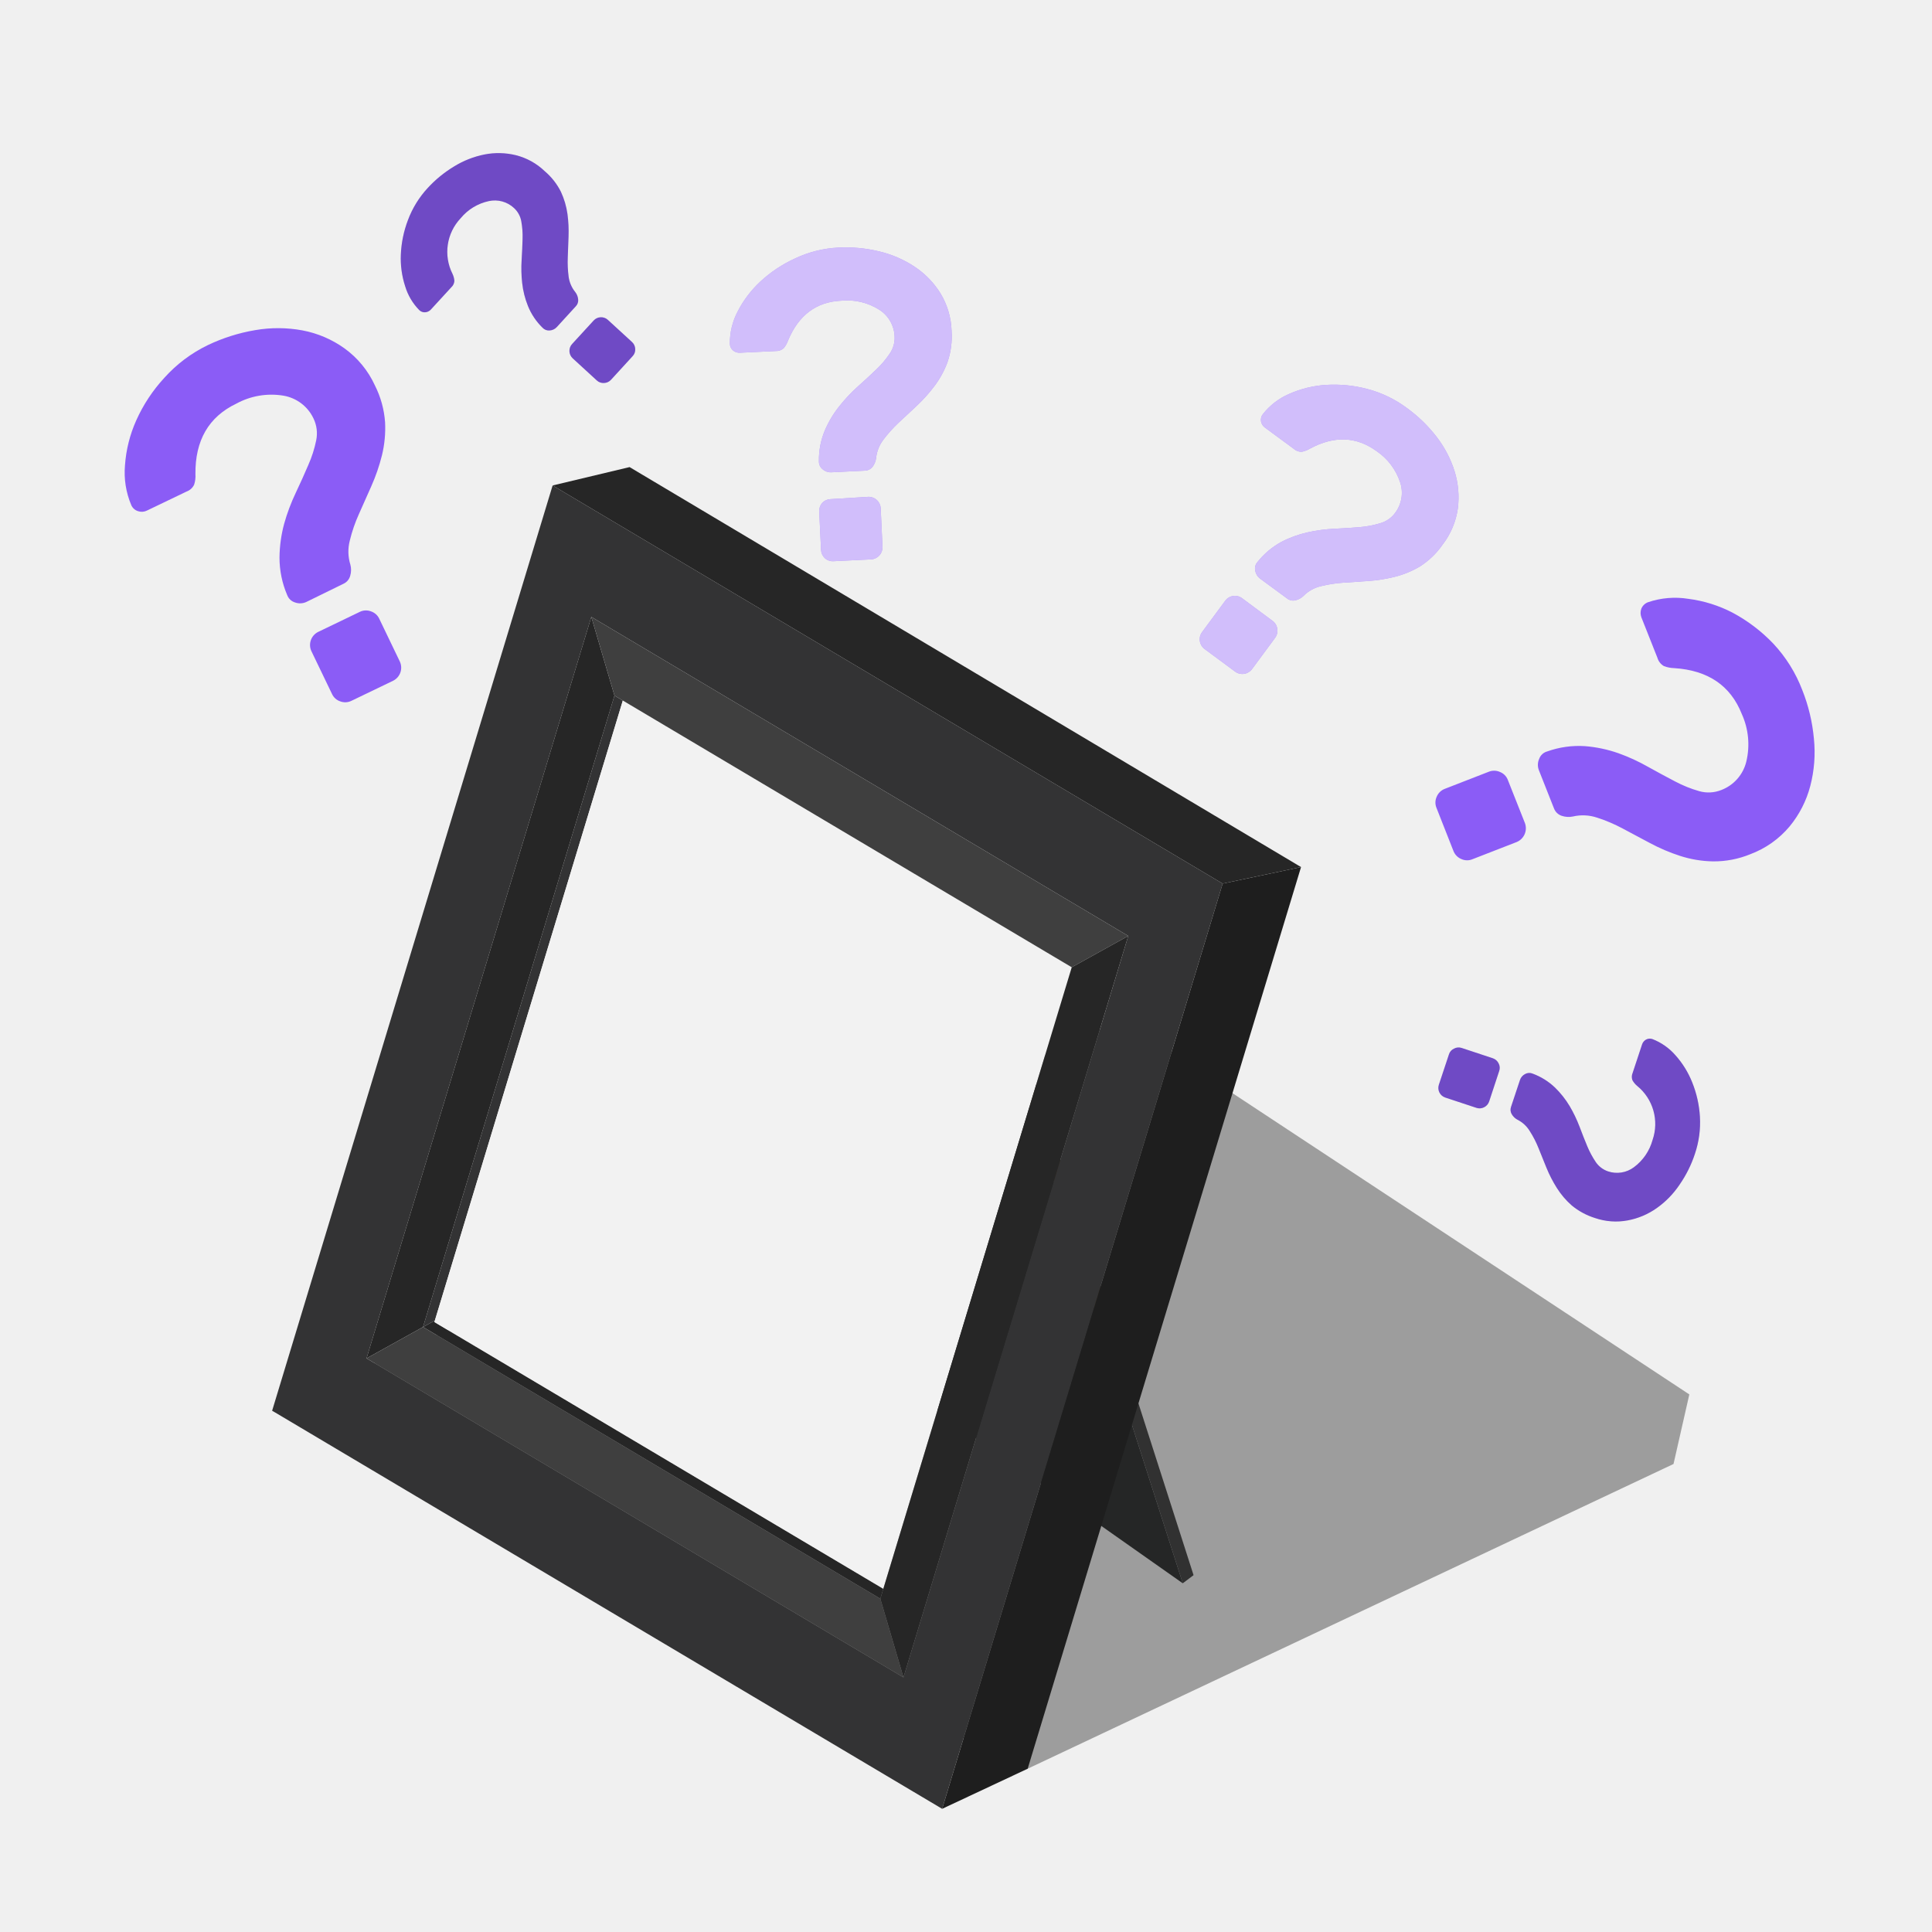
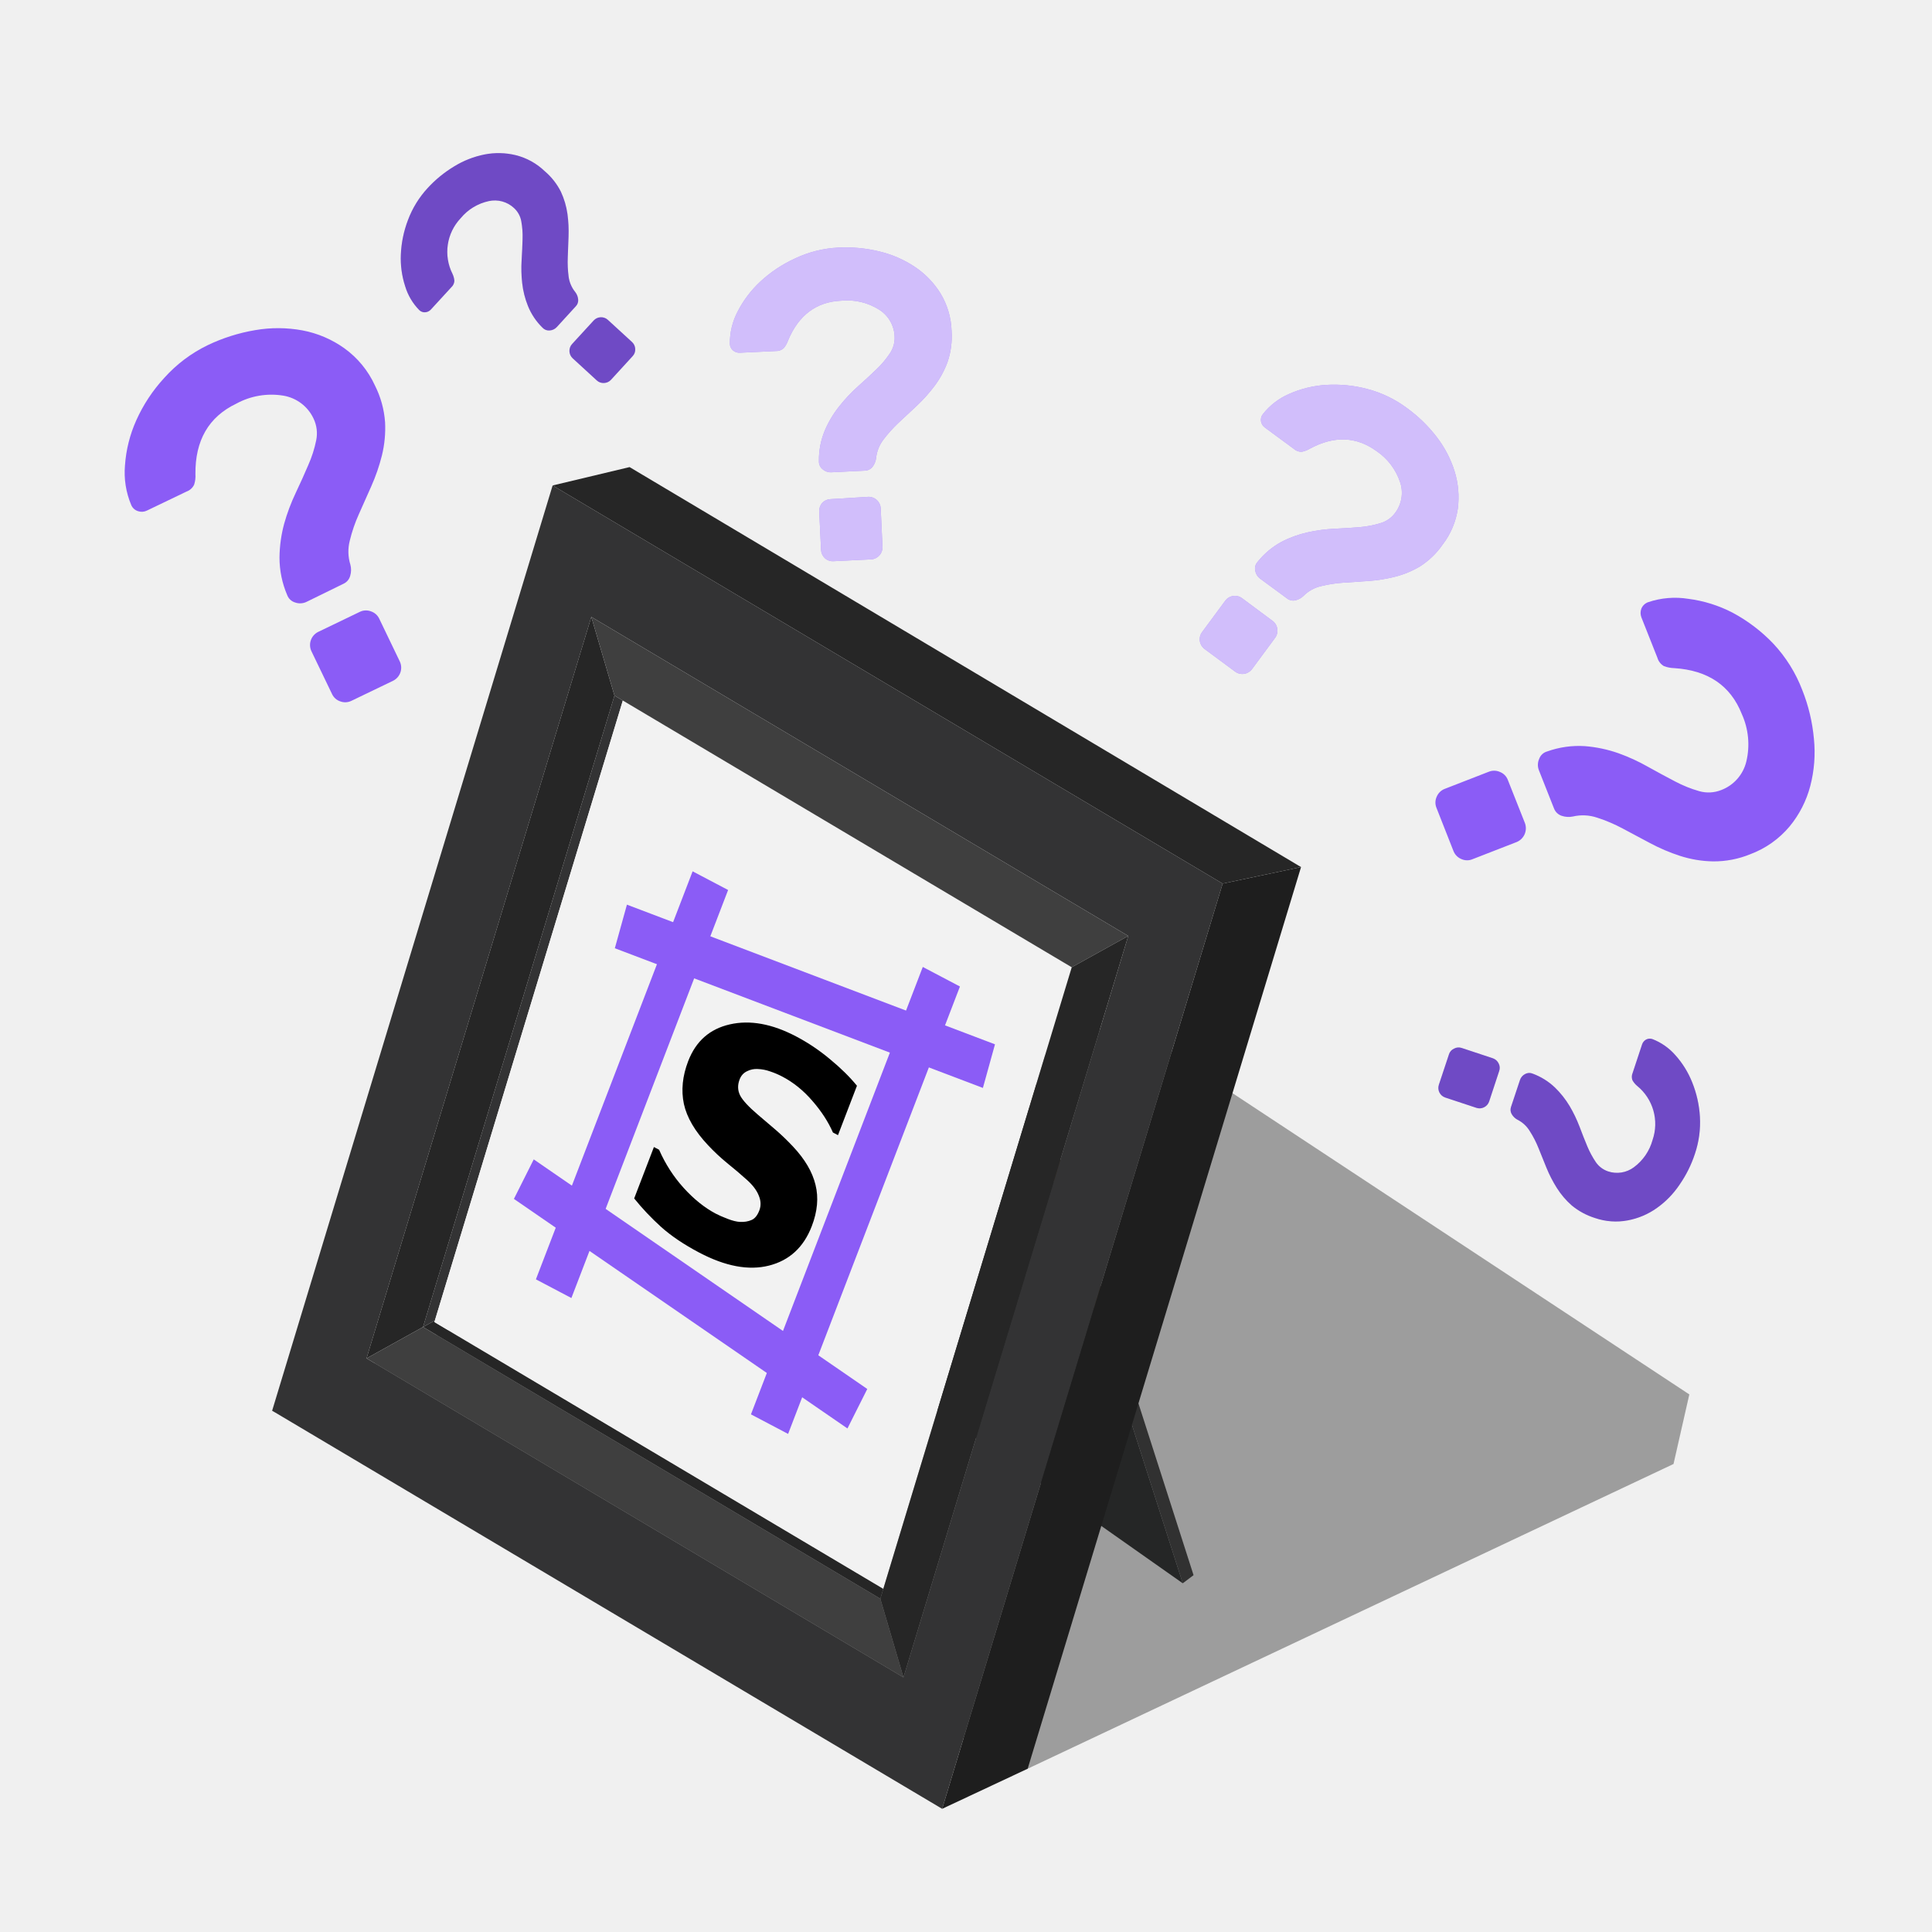
<svg xmlns="http://www.w3.org/2000/svg" version="1.1" x="0px" y="0px" viewBox="0 0 1000 1000" xml:space="preserve" id="svg20" width="1000" height="1000">
-   <defs id="defs20">
-     <rect x="55.713" y="37.874" width="158.609" height="35.281" id="rect3" />
-     <rect x="80.413" y="43.912" width="131.735" height="59.281" id="rect1" />
-     <rect x="55.713" y="37.874" width="194.287" height="78.369" id="rect3-0" />
-     <rect x="55.713" y="37.874" width="158.609" height="35.281" id="rect3-7" />
-     <rect x="55.713" y="37.874" width="158.609" height="35.281" id="rect3-4" />
-     <rect x="55.713" y="37.874" width="158.609" height="35.281" id="rect3-7-4" />
-   </defs>
+   <defs id="defs20" />
  <g id="Shadow" style="display:inline" transform="translate(-50.37551,29.00409)">
    <g id="XMLID_64_" style="opacity:0.46">
	</g>
    <path id="polygon1" style="opacity:0.6;fill:#666666" d="m 924.769,692.745 -8.182,36.01 L 582.301,886.48 191.231,701.172 630.911,498.965 Z" />
  </g>
  <g id="Object" transform="translate(-50.37551,29.00409)">
    <g id="g20">
      <g id="g19">
        <g id="g6">
          <g style="enable-background:new" id="g5">
            <g id="g2">
              <path id="polygon2" style="fill:#313131" d="m 668.159,786.294 -5.584,4.212 -41.614,-129.706 5.584,-4.212 z" />
            </g>
            <g id="g3">
              <path id="polygon3" style="fill:#252626" d="m 499.829,675.937 39.76,-72.422 39.763,-72.425 41.609,129.71 41.614,129.706 -81.373,-57.285 z" />
            </g>
            <g id="g4">
              <path id="polygon4" style="fill:#3f3224" d="m 626.545,656.588 -5.584,4.212 -41.609,-129.71 5.585,-4.212 z" />
            </g>
          </g>
        </g>
        <g id="g18">
          <path id="polygon6" style="display:inline;fill:#c69e75" d="m 430.823,787.404 87.187,51.807 z" />
          <path id="polygon7" style="fill:#c69e75" d="m 240.095,674.076 v -10e-4 h -0.001 z" />
          <path id="polygon8" style="fill:#262626" d="m 275.456,654.495 -6.116,3.357 236.687,140.638 1.558,-5.14 -232.367,-138.07 z" />
          <path id="polygon9" style="fill:#7b6348" d="m 240.094,674.075 h 0.001 L 303.07,466.339 Z" />
          <path id="polygon10" style="fill:#333334" d="m 269.34,657.852 6.116,-3.357 97.292,-320.905 -4.32,-2.567 z" />
          <path id="polygon11" style="display:inline;fill:#f2f2f2" d="M 507.585,793.35 605.108,471.656 372.748,333.59 275.456,654.495 275.218,655.28 Z" />
          <path id="polygon12" style="fill:#4d3c28" d="m 634.359,455.439 v -0.001 l -32.761,108.063 z" />
          <path style="fill:#333334" d="M 336.413,222.27 191.231,701.172 538.033,907.239 683.221,428.341 Z m 265.185,341.231 -83.587,275.71 v 0 0 L 430.823,787.405 240.095,674.076 v 0 l -0.001,-10e-4 62.976,-207.736 53.367,-176.042 277.923,165.14 v 10e-4 0.001 z" id="path12" />
          <path id="polygon13" style="fill:#262626" d="m 303.07,466.339 -62.975,207.736 v 10e-4 l 29.245,-16.224 99.088,-326.829 -11.991,-40.726 z" />
          <path id="polygon14" style="display:inline;fill:#3f3f3f" d="m 269.34,657.852 -29.245,16.224 190.728,113.328 87.187,51.807 h 10e-4 L 506.027,798.49 Z" />
          <path id="polygon15" style="display:inline;fill:#3f3f3f" d="m 368.428,331.023 4.32,2.567 232.36,138.066 29.252,-16.219 -277.923,-165.14 z" />
          <path id="polygon16" style="fill:#262626" d="m 634.36,455.437 -29.252,16.219 -97.523,321.694 -1.558,5.14 11.984,40.721 83.587,-275.71 32.761,-108.063 z" />
          <path id="polygon17" style="fill:#1e1e1e" d="M 582.301,886.48 723.789,419.785 683.221,428.341 538.033,907.239 Z" />
          <path id="polygon18" style="fill:#262626" d="M 336.413,222.27 683.221,428.341 723.789,419.785 376.246,212.761 Z" />
        </g>
      </g>
    </g>
  </g>
-   <g id="g3-0" transform="matrix(19.64516,10.33981,-8.832695,22.99719,257.4448,13.97241)" />
+   <g id="g3-0" transform="matrix(19.64516,10.33981,-8.832695,22.99719,257.4448,13.97241)">
+     <path d="m 16.985,19.353 q 0,0.713 -0.606,1.16 -0.603,0.444 -1.64,0.444 -0.6,0 -1.047,-0.104 -0.444,-0.107 -0.833,-0.269 v -1.157 h 0.136 q 0.386,0.308 0.862,0.473 0.48,0.165 0.92,0.165 0.113,0 0.298,-0.019 0.185,-0.019 0.301,-0.065 0.143,-0.058 0.233,-0.146 0.094,-0.087 0.094,-0.259 0,-0.159 -0.136,-0.272 -0.133,-0.117 -0.392,-0.178 -0.272,-0.065 -0.577,-0.12 -0.301,-0.058 -0.567,-0.146 -0.609,-0.198 -0.878,-0.535 -0.266,-0.34 -0.266,-0.843 0,-0.674 0.603,-1.099 0.606,-0.428 1.556,-0.428 0.476,0 0.94,0.094 0.467,0.091 0.807,0.23 v 1.112 h -0.133 q -0.292,-0.233 -0.716,-0.389 -0.421,-0.159 -0.862,-0.159 -0.156,0 -0.311,0.023 -0.152,0.019 -0.295,0.078 -0.126,0.049 -0.217,0.149 -0.091,0.097 -0.091,0.224 0,0.191 0.146,0.295 0.146,0.1 0.551,0.185 0.266,0.055 0.509,0.107 0.246,0.052 0.528,0.143 0.554,0.181 0.817,0.496 0.266,0.311 0.266,0.81 z" id="text1" style="stroke:#000000;stroke-width:0" aria-label="S" />
+     <g style="fill:#000000;paint-order:fill markers stroke" id="g4-9" transform="matrix(0.5165613,0,0,0.5165613,8.435226,12.27692)">
+       <g id="path2">
+         <path d="M 17.985,2.186 V 21.679 Z" id="path1" />
+         <path style="fill:#8b5cf6" d="M 17.037,2.186 V 21.68 h 1.895 V 2.186 Z" id="path6" />
+       </g>
+       <g id="path3">
+         <path d="M 3.567,17.487 21.46,19.445 Z" id="path7" />
+         <path style="fill:#8b5cf6" d="M 3.666,16.582 3.469,18.393 21.361,20.35 21.559,18.541 Z" id="path8" />
+       </g>
+       <g id="path4">
+         <path d="M 6.618,3.111 V 20.889 Z" id="path9" />
+         <path style="fill:#8b5cf6" d="M 5.713,3.111 V 20.889 H 7.523 V 3.111 Z" id="path10" />
+       </g>
+       <g id="path5">
+         <path style="paint-order:normal" d="M 21.46,4.519 3.567,6.478 Z" id="path11" />
+         <path style="fill:#8b5cf6;paint-order:normal" d="M 21.361,3.613 3.469,5.572 3.666,7.383 21.559,5.424 Z" id="path13" />
+       </g>
+     </g>
+   </g>
  <g id="g1" transform="translate(-398.777,805.2116)">
    <g id="freepik--question-marks--inject-204" transform="matrix(3.477487,-2.732758,2.732758,3.477487,-1144.496,171.0839)">
      <path d="m 404.9,88.82 a 20.89,20.89 0 0 1 5.46,2.05 15.67,15.67 0 0 1 4.34,3.45 12.37,12.37 0 0 1 2.56,4.68 11,11 0 0 1 0.12,5.62 11.35,11.35 0 0 1 -1.72,4.11 13.43,13.43 0 0 1 -2.69,2.83 21.92,21.92 0 0 1 -3.21,2.07 l -3.18,1.68 a 17.43,17.43 0 0 0 -2.72,1.76 5.15,5.15 0 0 0 -1.7,2.27 2.37,2.37 0 0 1 -0.81,1 1.43,1.43 0 0 1 -1.22,0.25 l -4.68,-1 a 1.73,1.73 0 0 1 -1.1,-0.76 1.42,1.42 0 0 1 -0.2,-1.27 11.15,11.15 0 0 1 2,-4 15.74,15.74 0 0 1 2.88,-2.78 22.54,22.54 0 0 1 3.29,-2 c 1.14,-0.57 2.2,-1.12 3.18,-1.66 a 13.89,13.89 0 0 0 2.51,-1.7 4,4 0 0 0 1.33,-2.2 4.77,4.77 0 0 0 -1.12,-4.28 8.58,8.58 0 0 0 -4.91,-2.67 q -5.24,-1.17 -8.86,3.53 a 3.23,3.23 0 0 1 -0.87,0.87 1.57,1.57 0 0 1 -1.21,0.09 l -5,-1.11 a 1.35,1.35 0 0 1 -0.87,-0.58 1.27,1.27 0 0 1 -0.19,-1.07 9.78,9.78 0 0 1 2.3,-4.11 15.48,15.48 0 0 1 4.29,-3.32 18.43,18.43 0 0 1 5.65,-1.88 16.42,16.42 0 0 1 6.35,0.13 z m -5.28,35.54 a 1.63,1.63 0 0 1 1.06,0.76 1.65,1.65 0 0 1 0.23,1.28 l -1.2,5.42 a 1.71,1.71 0 0 1 -2,1.29 l -5.3,-1.17 a 1.65,1.65 0 0 1 -1.06,-0.75 1.62,1.62 0 0 1 -0.23,-1.28 l 1.2,-5.43 a 1.71,1.71 0 0 1 2,-1.29 z" style="fill:#8b5cf6" id="path44" />
      <path d="m 436.498,90.27 a 14,14 0 0 1 4,-0.08 10.81,10.81 0 0 1 3.67,1.1 8.54,8.54 0 0 1 2.82,2.32 7.5,7.5 0 0 1 1.51,3.57 7.65,7.65 0 0 1 0,3.07 9.21,9.21 0 0 1 -1,2.51 15.59,15.59 0 0 1 -1.52,2.14 l -1.61,1.9 a 13.05,13.05 0 0 0 -1.3,1.82 3.58,3.58 0 0 0 -0.5,1.89 1.65,1.65 0 0 1 -0.26,0.88 1,1 0 0 1 -0.71,0.47 l -3.27,0.54 a 1.23,1.23 0 0 1 -0.9,-0.21 1,1 0 0 1 -0.45,-0.76 7.44,7.44 0 0 1 0.23,-3.06 10.16,10.16 0 0 1 1.13,-2.53 15.53,15.53 0 0 1 1.59,-2.13 c 0.59,-0.66 1.12,-1.28 1.62,-1.88 a 9.77,9.77 0 0 0 1.17,-1.73 2.76,2.76 0 0 0 0.29,-1.75 3.29,3.29 0 0 0 -1.82,-2.46 5.86,5.86 0 0 0 -3.82,-0.46 5.73,5.73 0 0 0 -4.78,4.53 2.34,2.34 0 0 1 -0.34,0.79 1.11,1.11 0 0 1 -0.75,0.36 l -3.48,0.57 a 1,1 0 0 1 -0.71,-0.15 0.89,0.89 0 0 1 -0.4,-0.64 6.75,6.75 0 0 1 0.43,-3.22 10.48,10.48 0 0 1 1.9,-3.23 12.79,12.79 0 0 1 3.14,-2.65 11.38,11.38 0 0 1 4.12,-1.52 z m 5.71,24.19 a 1.16,1.16 0 0 1 0.88,0.21 1.15,1.15 0 0 1 0.47,0.76 l 0.62,3.78 a 1.16,1.16 0 0 1 -0.21,0.88 1.12,1.12 0 0 1 -0.76,0.47 l -3.7,0.61 a 1.15,1.15 0 0 1 -0.87,-0.21 1.12,1.12 0 0 1 -0.48,-0.76 l -0.62,-3.79 a 1.19,1.19 0 0 1 1,-1.35 z" style="fill:#8b5cf6" id="path45" />
      <g style="opacity:0.2" id="g46" transform="translate(15.87794,-49.54021)">
        <path d="m 420.62,139.81 a 14,14 0 0 1 4,-0.08 10.81,10.81 0 0 1 3.67,1.1 8.54,8.54 0 0 1 2.82,2.32 7.5,7.5 0 0 1 1.51,3.57 7.65,7.65 0 0 1 0,3.07 9.21,9.21 0 0 1 -1,2.51 15.59,15.59 0 0 1 -1.52,2.14 l -1.61,1.9 a 13.05,13.05 0 0 0 -1.3,1.82 3.58,3.58 0 0 0 -0.5,1.89 1.65,1.65 0 0 1 -0.26,0.88 1,1 0 0 1 -0.71,0.47 l -3.27,0.54 a 1.23,1.23 0 0 1 -0.9,-0.21 1,1 0 0 1 -0.45,-0.76 7.44,7.44 0 0 1 0.23,-3.06 10.16,10.16 0 0 1 1.13,-2.53 15.53,15.53 0 0 1 1.59,-2.13 c 0.59,-0.66 1.12,-1.28 1.62,-1.88 a 9.77,9.77 0 0 0 1.17,-1.73 2.76,2.76 0 0 0 0.29,-1.75 3.29,3.29 0 0 0 -1.82,-2.46 5.86,5.86 0 0 0 -3.82,-0.46 5.73,5.73 0 0 0 -4.78,4.53 2.34,2.34 0 0 1 -0.34,0.79 1.11,1.11 0 0 1 -0.75,0.36 l -3.48,0.57 a 1,1 0 0 1 -0.71,-0.15 0.89,0.89 0 0 1 -0.4,-0.64 6.75,6.75 0 0 1 0.43,-3.22 10.48,10.48 0 0 1 1.9,-3.23 12.79,12.79 0 0 1 3.14,-2.65 11.38,11.38 0 0 1 4.12,-1.52 z m 5.71,24.19 a 1.16,1.16 0 0 1 0.88,0.21 1.15,1.15 0 0 1 0.47,0.76 l 0.62,3.78 a 1.16,1.16 0 0 1 -0.21,0.88 1.12,1.12 0 0 1 -0.76,0.47 l -3.7,0.61 a 1.15,1.15 0 0 1 -0.87,-0.21 1.12,1.12 0 0 1 -0.48,-0.76 l -0.62,-3.79 a 1.19,1.19 0 0 1 1,-1.35 z" id="path46" />
      </g>
      <path d="m 454.72,150.54 a 1.41,1.41 0 0 1 0.33,1.94 l -2.64,3.7 a 1.41,1.41 0 0 1 -1.94,0.33 l -3.62,-2.57 a 1.35,1.35 0 0 1 -0.56,-0.9 1.4,1.4 0 0 1 0.23,-1 l 2.64,-3.71 a 1.39,1.39 0 0 1 0.9,-0.56 1.37,1.37 0 0 1 1,0.24 z M 470,125.45 a 16.58,16.58 0 0 1 3.46,3.28 12.85,12.85 0 0 1 2.17,4 10.15,10.15 0 0 1 0.45,4.31 9,9 0 0 1 -1.7,4.27 9.33,9.33 0 0 1 -2.6,2.55 10.87,10.87 0 0 1 -2.94,1.27 18,18 0 0 1 -3.07,0.54 l -2.94,0.25 a 15.81,15.81 0 0 0 -2.6,0.46 4.28,4.28 0 0 0 -2,1.18 2.11,2.11 0 0 1 -0.94,0.53 1.2,1.2 0 0 1 -1,-0.21 l -3.2,-2.27 a 1.45,1.45 0 0 1 -0.58,-0.92 1.16,1.16 0 0 1 0.25,-1 9,9 0 0 1 2.75,-2.39 12.32,12.32 0 0 1 3.06,-1.18 18.7,18.7 0 0 1 3.12,-0.48 c 1,-0.06 2,-0.14 2.92,-0.23 a 11,11 0 0 0 2.43,-0.49 3.23,3.23 0 0 0 1.7,-1.23 3.87,3.87 0 0 0 0.52,-3.58 7,7 0 0 0 -2.84,-3.57 q -3.57,-2.55 -7.8,-0.17 a 2.8,2.8 0 0 1 -0.93,0.38 1.3,1.3 0 0 1 -0.95,-0.32 l -3.4,-2.42 a 1.15,1.15 0 0 1 -0.48,-0.72 1.06,1.06 0 0 1 0.21,-0.86 7.93,7.93 0 0 1 3,-2.37 12.69,12.69 0 0 1 4.29,-1.13 15.31,15.31 0 0 1 4.85,0.38 13.32,13.32 0 0 1 4.79,2.14 z" style="fill:#8b5cf6" id="path47" />
      <g style="opacity:0.6" id="g48">
        <path d="m 454.72,150.54 a 1.41,1.41 0 0 1 0.33,1.94 l -2.64,3.7 a 1.41,1.41 0 0 1 -1.94,0.33 l -3.62,-2.57 a 1.35,1.35 0 0 1 -0.56,-0.9 1.4,1.4 0 0 1 0.23,-1 l 2.64,-3.71 a 1.39,1.39 0 0 1 0.9,-0.56 1.37,1.37 0 0 1 1,0.24 z M 470,125.45 a 16.58,16.58 0 0 1 3.46,3.28 12.85,12.85 0 0 1 2.17,4 10.15,10.15 0 0 1 0.45,4.31 9,9 0 0 1 -1.7,4.27 9.33,9.33 0 0 1 -2.6,2.55 10.87,10.87 0 0 1 -2.94,1.27 18,18 0 0 1 -3.07,0.54 l -2.94,0.25 a 15.81,15.81 0 0 0 -2.6,0.46 4.28,4.28 0 0 0 -2,1.18 2.11,2.11 0 0 1 -0.94,0.53 1.2,1.2 0 0 1 -1,-0.21 l -3.2,-2.27 a 1.45,1.45 0 0 1 -0.58,-0.92 1.16,1.16 0 0 1 0.25,-1 9,9 0 0 1 2.75,-2.39 12.32,12.32 0 0 1 3.06,-1.18 18.7,18.7 0 0 1 3.12,-0.48 c 1,-0.06 2,-0.14 2.92,-0.23 a 11,11 0 0 0 2.43,-0.49 3.23,3.23 0 0 0 1.7,-1.23 3.87,3.87 0 0 0 0.52,-3.58 7,7 0 0 0 -2.84,-3.57 q -3.57,-2.55 -7.8,-0.17 a 2.8,2.8 0 0 1 -0.93,0.38 1.3,1.3 0 0 1 -0.95,-0.32 l -3.4,-2.42 a 1.15,1.15 0 0 1 -0.48,-0.72 1.06,1.06 0 0 1 0.21,-0.86 7.93,7.93 0 0 1 3,-2.37 12.69,12.69 0 0 1 4.29,-1.13 15.31,15.31 0 0 1 4.85,0.38 13.32,13.32 0 0 1 4.79,2.14 z" style="fill:#ffffff" id="path48" />
      </g>
    </g>
    <g id="g94" transform="matrix(0.8353422,4.351684,-4.351684,0.8353422,1652.185,-908.5054)">
      <path d="m 88.43,90.63 a 20.33,20.33 0 0 1 5.82,-0.26 15.58,15.58 0 0 1 5.35,1.46 12.31,12.31 0 0 1 4.18,3.26 11,11 0 0 1 2.32,5.11 11.17,11.17 0 0 1 0,4.46 13.16,13.16 0 0 1 -1.36,3.66 21.32,21.32 0 0 1 -2.13,3.16 c -0.8,1 -1.56,1.92 -2.27,2.81 a 18,18 0 0 0 -1.8,2.68 5.17,5.17 0 0 0 -0.67,2.76 2.52,2.52 0 0 1 -0.33,1.28 1.45,1.45 0 0 1 -1,0.71 l -4.71,0.89 a 1.7,1.7 0 0 1 -1.3,-0.27 1.38,1.38 0 0 1 -0.69,-1.09 11,11 0 0 1 0.22,-4.44 15.55,15.55 0 0 1 1.55,-3.69 22,22 0 0 1 2.23,-3.12 c 0.83,-1 1.58,-1.9 2.27,-2.78 a 14.49,14.49 0 0 0 1.64,-2.55 4,4 0 0 0 0.35,-2.54 4.74,4.74 0 0 0 -2.71,-3.5 8.58,8.58 0 0 0 -5.56,-0.53 q -5.26,1 -6.75,6.74 a 3.63,3.63 0 0 1 -0.46,1.14 1.64,1.64 0 0 1 -1.09,0.56 l -5,0.95 a 1.43,1.43 0 0 1 -1,-0.19 1.35,1.35 0 0 1 -0.59,-0.92 9.8,9.8 0 0 1 0.5,-4.68 15.46,15.46 0 0 1 2.56,-4.77 18.85,18.85 0 0 1 4.46,-4 16.58,16.58 0 0 1 5.97,-2.3 z m 9.13,34.75 a 1.74,1.74 0 0 1 2,1.36 l 1,5.46 a 1.61,1.61 0 0 1 -0.27,1.27 1.67,1.67 0 0 1 -1.08,0.72 l -5.33,1 a 1.63,1.63 0 0 1 -1.28,-0.27 1.67,1.67 0 0 1 -0.72,-1.08 l -1,-5.46 a 1.65,1.65 0 0 1 0.28,-1.27 1.6,1.6 0 0 1 1.08,-0.72 z" style="fill:#8b5cf6" id="path89" />
      <path d="m 139.25,113.16 a 13.91,13.91 0 0 1 3.2,2.44 10.49,10.49 0 0 1 2.19,3.14 8.59,8.59 0 0 1 0.77,3.57 7.52,7.52 0 0 1 -1,3.74 8,8 0 0 1 -1.95,2.38 9.33,9.33 0 0 1 -2.35,1.33 15,15 0 0 1 -2.53,0.74 l -2.44,0.48 a 11.59,11.59 0 0 0 -2.14,0.63 3.52,3.52 0 0 0 -1.57,1.16 1.7,1.7 0 0 1 -0.75,0.53 1,1 0 0 1 -0.85,-0.07 l -2.89,-1.62 a 1.21,1.21 0 0 1 -0.58,-0.72 1,1 0 0 1 0.12,-0.88 7.56,7.56 0 0 1 2.08,-2.25 10.7,10.7 0 0 1 2.46,-1.28 16,16 0 0 1 2.57,-0.68 c 0.87,-0.15 1.68,-0.3 2.44,-0.46 a 10.59,10.59 0 0 0 2,-0.63 2.84,2.84 0 0 0 1.32,-1.19 3.3,3.3 0 0 0 0.1,-3.06 5.9,5.9 0 0 0 -2.71,-2.74 5.73,5.73 0 0 0 -6.56,0.58 2.36,2.36 0 0 1 -0.75,0.41 1.13,1.13 0 0 1 -0.82,-0.18 l -3.08,-1.72 a 1,1 0 0 1 -0.46,-0.56 0.92,0.92 0 0 1 0.09,-0.75 6.83,6.83 0 0 1 2.33,-2.26 10.62,10.62 0 0 1 3.5,-1.34 12.75,12.75 0 0 1 4.11,-0.13 11.45,11.45 0 0 1 4.15,1.39 z m -10.54,22.45 a 1.17,1.17 0 0 1 0.56,0.71 1.14,1.14 0 0 1 -0.1,0.89 l -1.87,3.35 a 1.18,1.18 0 0 1 -1.6,0.46 l -3.27,-1.83 a 1.07,1.07 0 0 1 -0.55,-0.71 1.11,1.11 0 0 1 0.09,-0.89 l 1.87,-3.35 a 1.16,1.16 0 0 1 0.71,-0.55 1.1,1.1 0 0 1 0.89,0.1 z" style="fill:#8b5cf6" id="path90" />
      <g style="opacity:0.2" id="g91">
        <path d="m 139.25,113.16 a 13.91,13.91 0 0 1 3.2,2.44 10.49,10.49 0 0 1 2.19,3.14 8.59,8.59 0 0 1 0.77,3.57 7.52,7.52 0 0 1 -1,3.74 8,8 0 0 1 -1.95,2.38 9.33,9.33 0 0 1 -2.35,1.33 15,15 0 0 1 -2.53,0.74 l -2.44,0.48 a 11.59,11.59 0 0 0 -2.14,0.63 3.52,3.52 0 0 0 -1.57,1.16 1.7,1.7 0 0 1 -0.75,0.53 1,1 0 0 1 -0.85,-0.07 l -2.89,-1.62 a 1.21,1.21 0 0 1 -0.58,-0.72 1,1 0 0 1 0.12,-0.88 7.56,7.56 0 0 1 2.08,-2.25 10.7,10.7 0 0 1 2.46,-1.28 16,16 0 0 1 2.57,-0.68 c 0.87,-0.15 1.68,-0.3 2.44,-0.46 a 10.59,10.59 0 0 0 2,-0.63 2.84,2.84 0 0 0 1.32,-1.19 3.3,3.3 0 0 0 0.1,-3.06 5.9,5.9 0 0 0 -2.71,-2.74 5.73,5.73 0 0 0 -6.56,0.58 2.36,2.36 0 0 1 -0.75,0.41 1.13,1.13 0 0 1 -0.82,-0.18 l -3.08,-1.72 a 1,1 0 0 1 -0.46,-0.56 0.92,0.92 0 0 1 0.09,-0.75 6.83,6.83 0 0 1 2.33,-2.26 10.62,10.62 0 0 1 3.5,-1.34 12.75,12.75 0 0 1 4.11,-0.13 11.45,11.45 0 0 1 4.15,1.39 z m -10.54,22.45 a 1.17,1.17 0 0 1 0.56,0.71 1.14,1.14 0 0 1 -0.1,0.89 l -1.87,3.35 a 1.18,1.18 0 0 1 -1.6,0.46 l -3.27,-1.83 a 1.07,1.07 0 0 1 -0.55,-0.71 1.11,1.11 0 0 1 0.09,-0.89 l 1.87,-3.35 a 1.16,1.16 0 0 1 0.71,-0.55 1.1,1.1 0 0 1 0.89,0.1 z" id="path91" />
      </g>
      <path d="m 68.81,149.88 a 1.36,1.36 0 0 1 1,-0.37 1.4,1.4 0 0 1 1,0.44 l 3.08,3.34 a 1.41,1.41 0 0 1 -0.08,2 l -3.26,3 a 1.41,1.41 0 0 1 -2,-0.08 l -3.08,-3.34 a 1.4,1.4 0 0 1 0.08,-2 z m -21.4,-20.15 a 16.73,16.73 0 0 1 3.92,-2.73 12.87,12.87 0 0 1 4.34,-1.3 10.31,10.31 0 0 1 4.31,0.44 9,9 0 0 1 3.83,2.55 9.22,9.22 0 0 1 2,3.07 10.84,10.84 0 0 1 0.64,3.13 18,18 0 0 1 -0.1,3.12 c -0.13,1 -0.25,2 -0.36,2.93 a 14.82,14.82 0 0 0 -0.09,2.64 4.2,4.2 0 0 0 0.74,2.21 2,2 0 0 1 0.32,1 1.15,1.15 0 0 1 -0.4,0.93 l -2.88,2.67 a 1.43,1.43 0 0 1 -1,0.37 1.14,1.14 0 0 1 -0.95,-0.45 9.17,9.17 0 0 1 -1.78,-3.18 12.58,12.58 0 0 1 -0.52,-3.23 18.33,18.33 0 0 1 0.18,-3.16 c 0.15,-1 0.27,-2 0.37,-2.9 a 11.57,11.57 0 0 0 0,-2.49 3.25,3.25 0 0 0 -0.85,-1.91 3.89,3.89 0 0 0 -3.4,-1.25 7.07,7.07 0 0 0 -4.08,2 q -3.22,3 -1.77,7.61 a 2.89,2.89 0 0 1 0.18,1 1.29,1.29 0 0 1 -0.51,0.85 l -3.07,2.84 a 1.14,1.14 0 0 1 -0.8,0.32 1.07,1.07 0 0 1 -0.8,-0.38 7.9,7.9 0 0 1 -1.73,-3.43 12.54,12.54 0 0 1 -0.23,-4.43 15.16,15.16 0 0 1 1.38,-4.67 13.42,13.42 0 0 1 3.11,-4.17 z" style="fill:#8b5cf6" id="path92" />
      <g style="opacity:0.6" id="g93">
        <path d="m 68.81,149.88 a 1.36,1.36 0 0 1 1,-0.37 1.4,1.4 0 0 1 1,0.44 l 3.08,3.34 a 1.41,1.41 0 0 1 -0.08,2 l -3.26,3 a 1.41,1.41 0 0 1 -2,-0.08 l -3.08,-3.34 a 1.4,1.4 0 0 1 0.08,-2 z m -21.4,-20.15 a 16.73,16.73 0 0 1 3.92,-2.73 12.87,12.87 0 0 1 4.34,-1.3 10.31,10.31 0 0 1 4.31,0.44 9,9 0 0 1 3.83,2.55 9.22,9.22 0 0 1 2,3.07 10.84,10.84 0 0 1 0.64,3.13 18,18 0 0 1 -0.1,3.12 c -0.13,1 -0.25,2 -0.36,2.93 a 14.82,14.82 0 0 0 -0.09,2.64 4.2,4.2 0 0 0 0.74,2.21 2,2 0 0 1 0.32,1 1.15,1.15 0 0 1 -0.4,0.93 l -2.88,2.67 a 1.43,1.43 0 0 1 -1,0.37 1.14,1.14 0 0 1 -0.95,-0.45 9.17,9.17 0 0 1 -1.78,-3.18 12.58,12.58 0 0 1 -0.52,-3.23 18.33,18.33 0 0 1 0.18,-3.16 c 0.15,-1 0.27,-2 0.37,-2.9 a 11.57,11.57 0 0 0 0,-2.49 3.25,3.25 0 0 0 -0.85,-1.91 3.89,3.89 0 0 0 -3.4,-1.25 7.07,7.07 0 0 0 -4.08,2 q -3.22,3 -1.77,7.61 a 2.89,2.89 0 0 1 0.18,1 1.29,1.29 0 0 1 -0.51,0.85 l -3.07,2.84 a 1.14,1.14 0 0 1 -0.8,0.32 1.07,1.07 0 0 1 -0.8,-0.38 7.9,7.9 0 0 1 -1.73,-3.43 12.54,12.54 0 0 1 -0.23,-4.43 15.16,15.16 0 0 1 1.38,-4.67 13.42,13.42 0 0 1 3.11,-4.17 z" style="fill:#ffffff" id="path93" />
      </g>
    </g>
  </g>
</svg>
